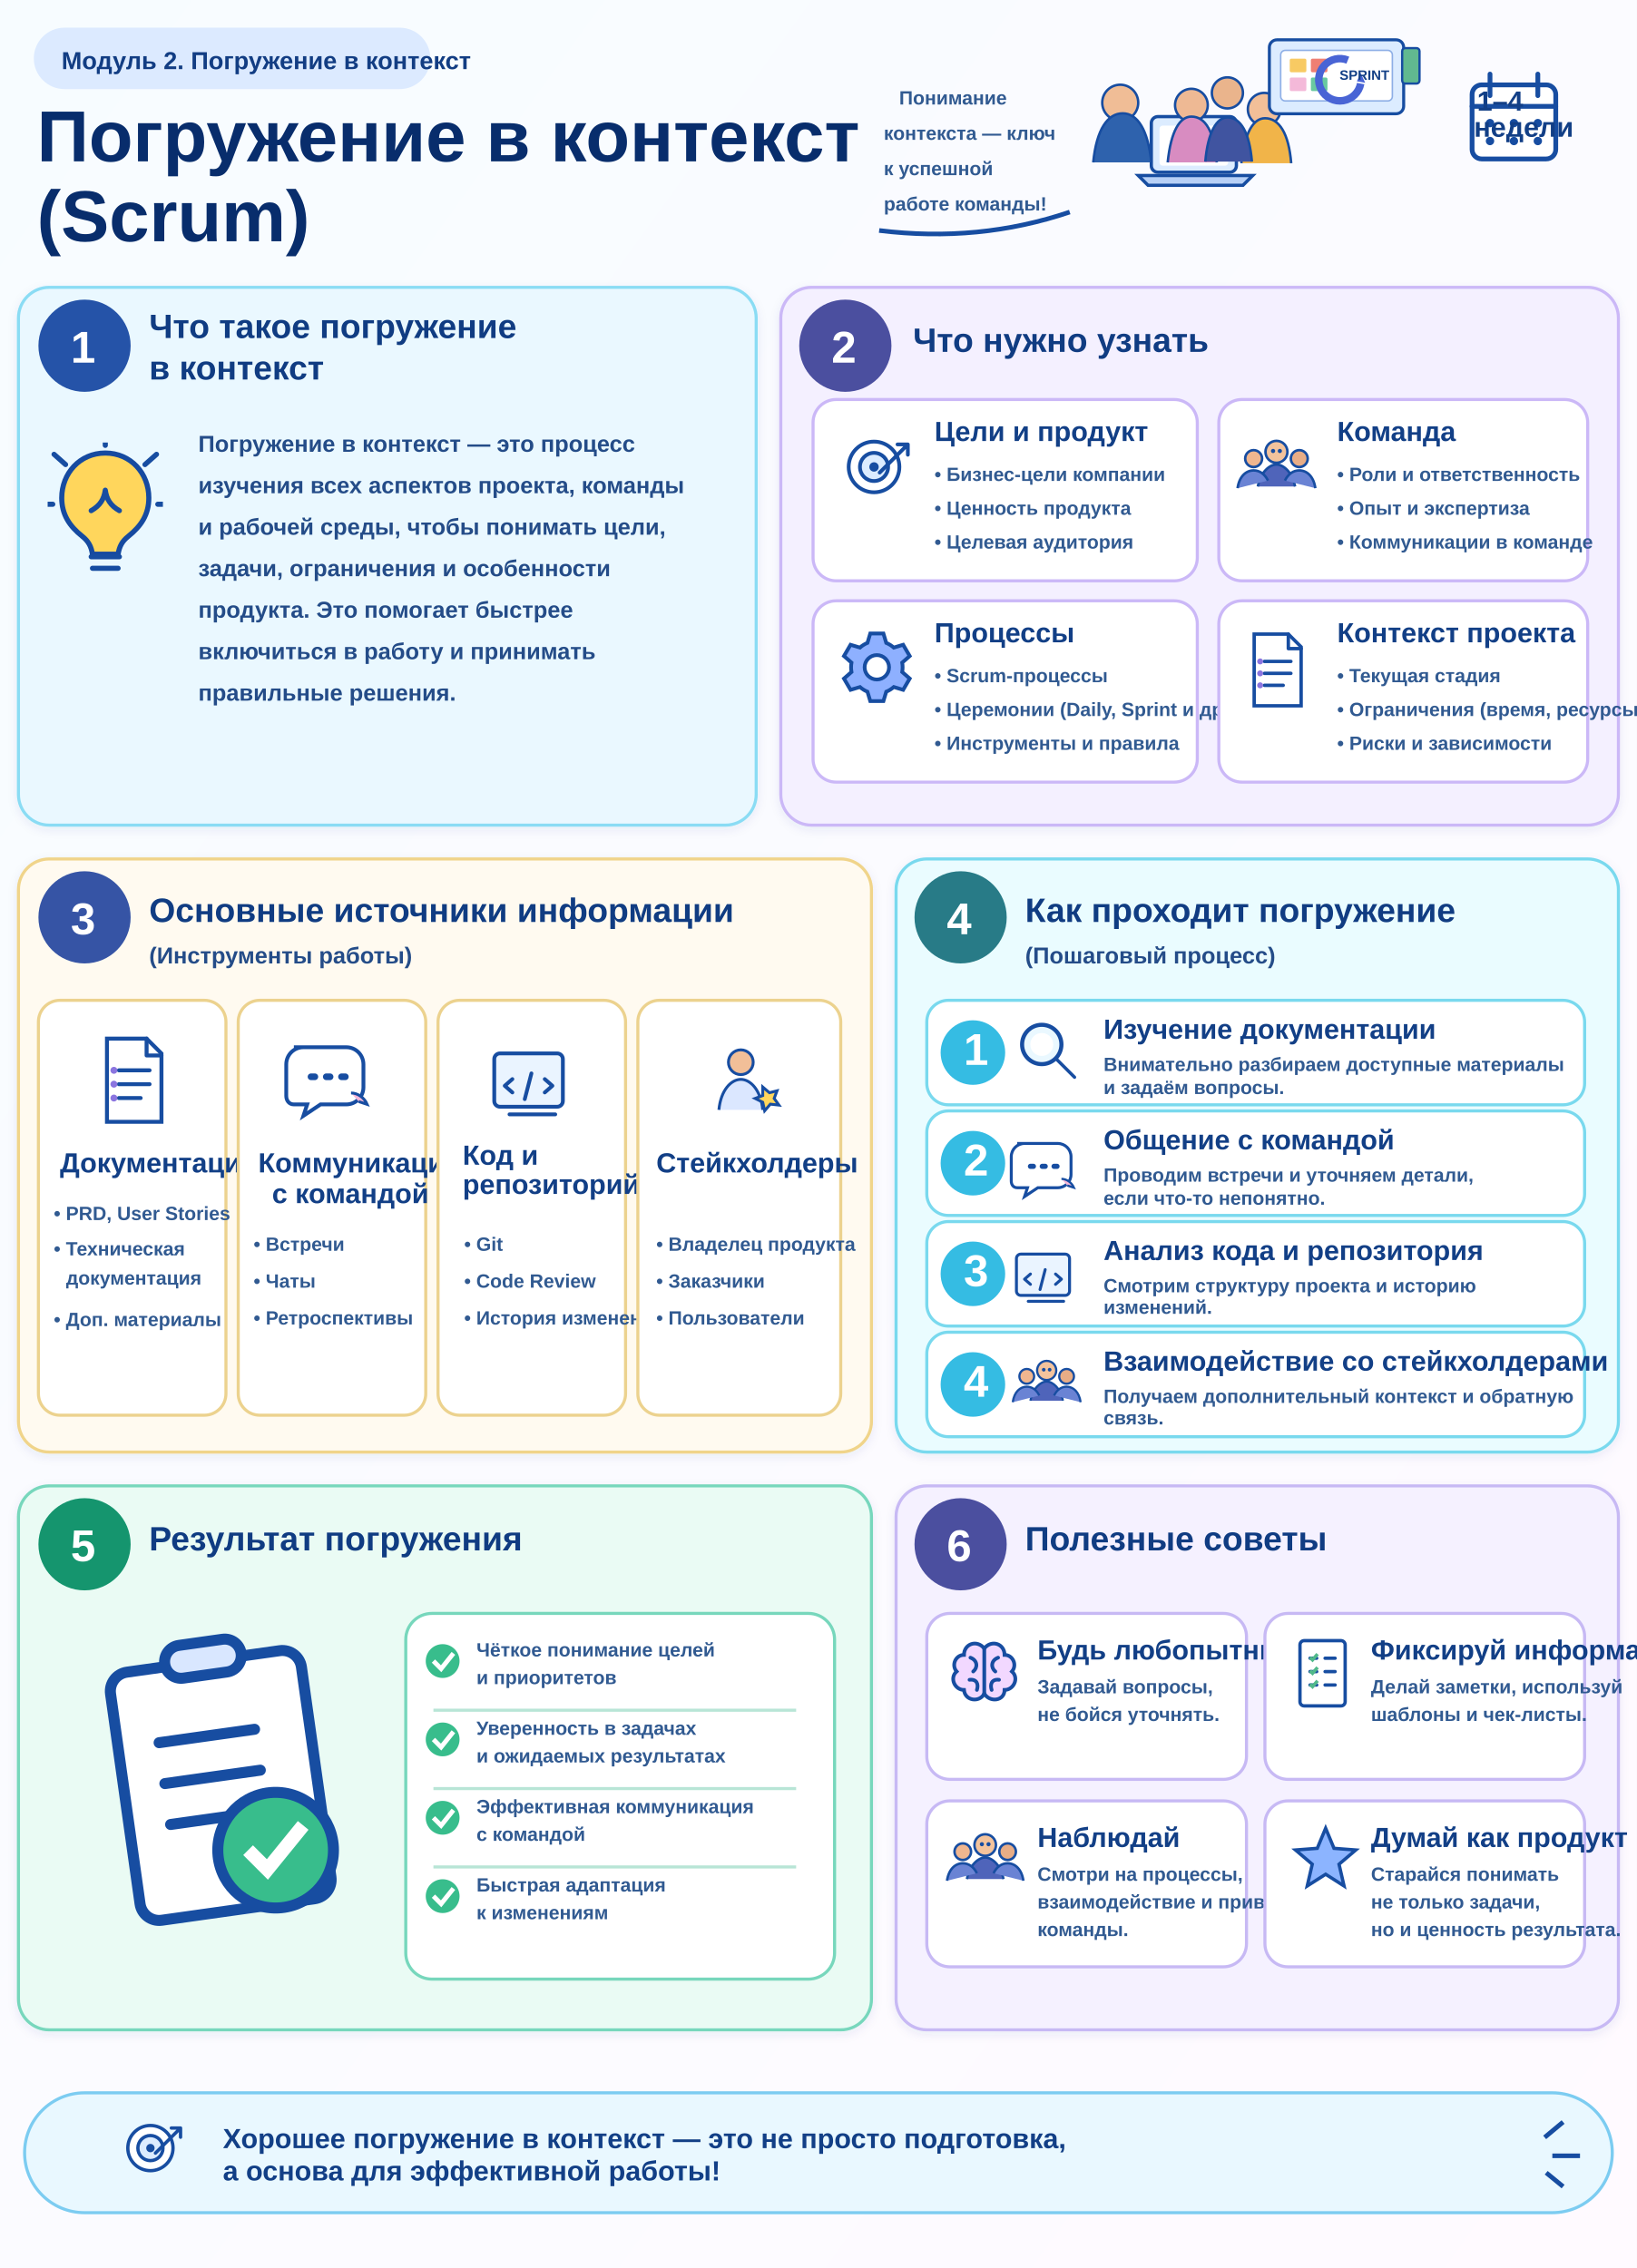
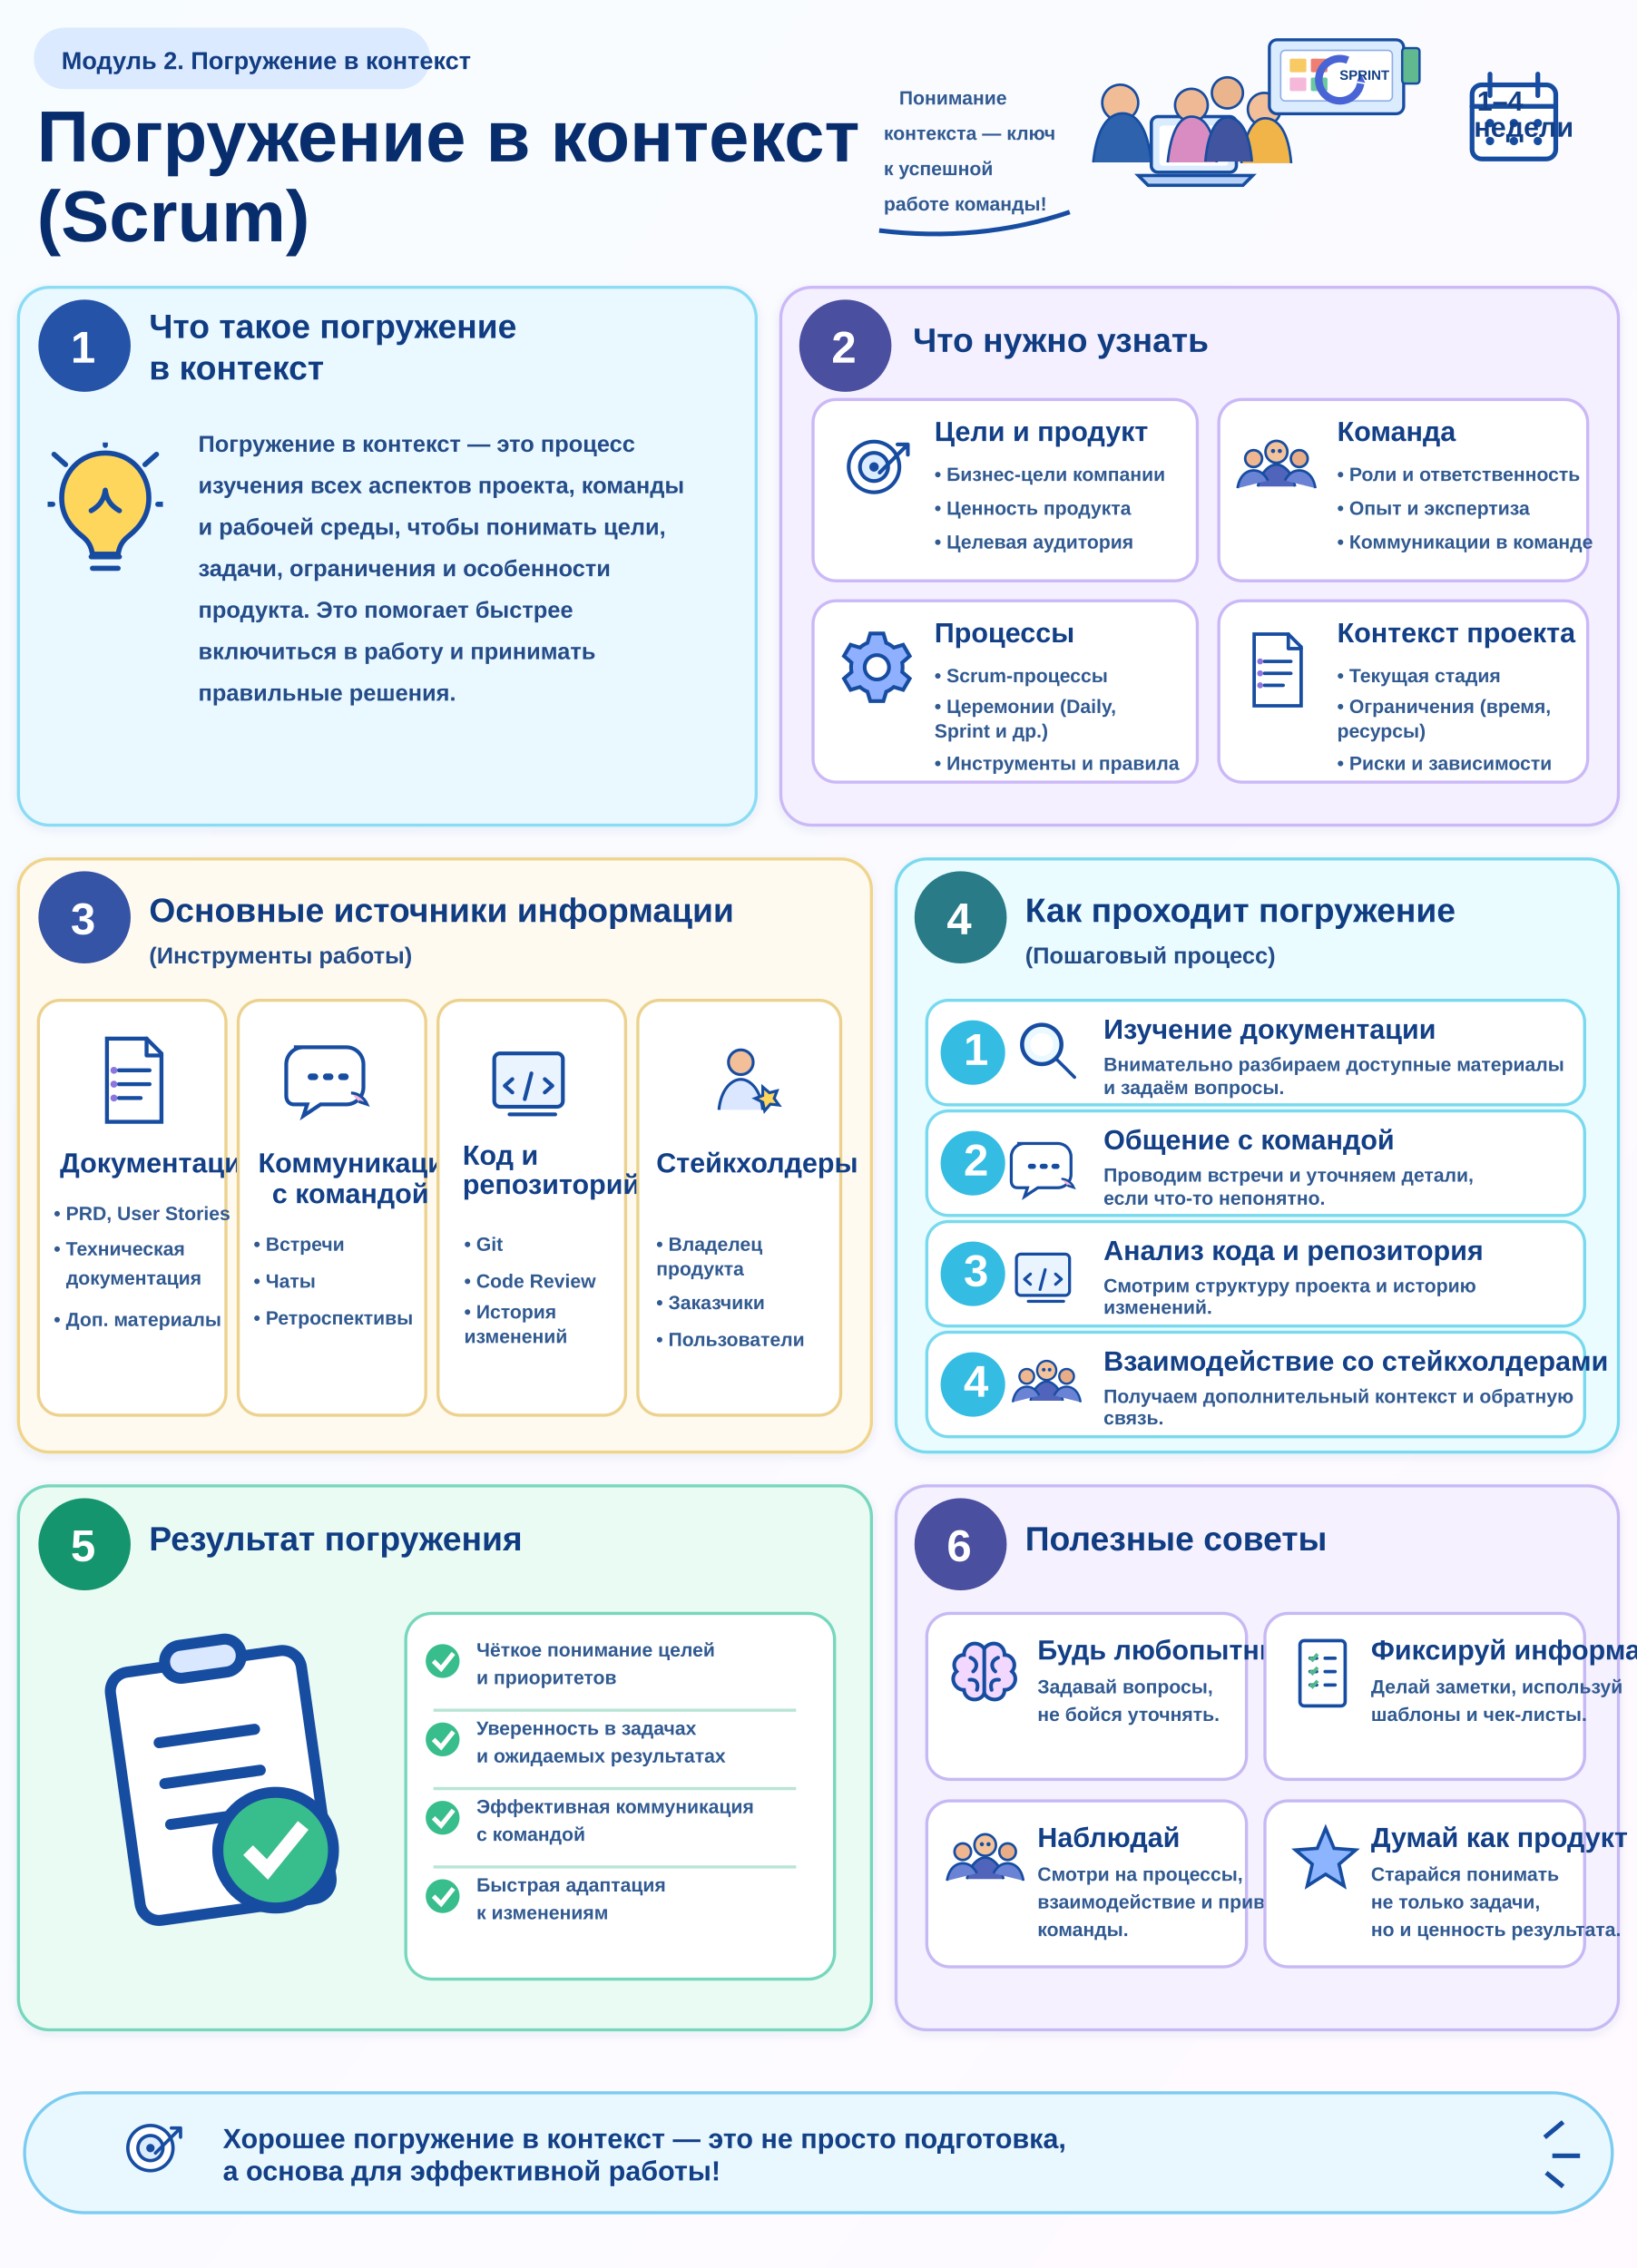
<svg xmlns="http://www.w3.org/2000/svg" viewBox="0 0 1065 1476" role="img" aria-labelledby="title desc">
  <defs>
    <linearGradient id="paper" x1="0" y1="0" x2="1" y2="1">
      <stop stop-color="#f7fcff" />
      <stop offset="1" stop-color="#fffaff" />
    </linearGradient>
    <filter id="shadow" x="-10%" y="-10%" width="120%" height="120%">
      <feDropShadow dx="0" dy="2" stdDeviation="3" flood-color="#173f8f" flood-opacity=".08" />
    </filter>
    <style>
    .title{font:800 47px Arial,sans-serif;fill:#082d6c}.h{font:800 22px Arial,sans-serif;fill:#103c82}
    .h2{font:800 18px Arial,sans-serif;fill:#123f86}.body{font:600 15px Arial,sans-serif;fill:#244c88}
    .small{font:600 12.5px Arial,sans-serif;fill:#315a91}.num{font:800 29px Arial,sans-serif;fill:#fff}
    .label{font:800 16px Arial,sans-serif;fill:#123d83}.card{stroke-width:2}
    .line{stroke:#174da1;stroke-width:4;stroke-linecap:round;stroke-linejoin:round;fill:none}
  </style>
    <symbol id="lightbulb" viewBox="0 0 90 110">
      <path d="M45 8c-20 0-34 16-34 35 0 13 6 22 16 30 5 4 7 8 8 14h20c1-6 3-10 8-14 10-8 16-17 16-30C79 24 65 8 45 8z" fill="#ffd65c" stroke="#164aa0" stroke-width="4" />
      <path d="M34 89h22M35 98h20" class="line" stroke-width="5" />
      <path d="M45 2V0M14 17 5 9M76 17l9-8M4 48H0M86 48h4" class="line" stroke-width="3" />
      <path d="M34 53c7-4 10-9 11-16 1 7 4 12 11 16" class="line" />
    </symbol>
    <symbol id="target" viewBox="0 0 90 90">
      <circle cx="42" cy="44" r="27" fill="#fff" stroke="#174da1" stroke-width="4" />
      <circle cx="42" cy="44" r="15" fill="#dcecff" stroke="#174da1" stroke-width="4" />
      <circle cx="42" cy="44" r="5" fill="#174da1" />
      <path d="M48 50 78 20M67 20h11v11" class="line" />
    </symbol>
    <symbol id="team" viewBox="0 0 100 90">
      <circle cx="50" cy="26" r="13" fill="#f3c39c" stroke="#174da1" stroke-width="3" />
      <circle cx="23" cy="34" r="10" fill="#f0b68f" stroke="#174da1" stroke-width="3" />
      <circle cx="77" cy="34" r="10" fill="#e8ad86" stroke="#174da1" stroke-width="3" />
      <path d="M28 67c3-17 14-26 22-26s19 9 22 26" fill="#4f64ba" stroke="#174da1" stroke-width="3" />
      <path d="M4 69c2-14 10-21 19-21 7 0 13 4 17 12M96 69c-2-14-10-21-19-21-7 0-13 4-17 12" fill="#6a83d4" stroke="#174da1" stroke-width="3" />
      <circle cx="46" cy="25" r="2.5" fill="#174da1" />
      <circle cx="54" cy="25" r="2.5" fill="#174da1" />
    </symbol>
    <symbol id="gear" viewBox="0 0 90 90">
      <path d="M38 7h14l3 10a29 29 0 0 1 8 5l10-3 7 12-8 7a29 29 0 0 1 0 10l8 7-7 12-10-3a29 29 0 0 1-8 5l-3 10H38l-3-10a29 29 0 0 1-8-5l-10 3-7-12 8-7a29 29 0 0 1 0-10l-8-7 7-12 10 3a29 29 0 0 1 8-5z" fill="#8eb0ff" stroke="#174da1" stroke-width="4" />
      <circle cx="45" cy="43" r="13" fill="#fff" stroke="#174da1" stroke-width="4" />
    </symbol>
    <symbol id="document" viewBox="0 0 90 100">
      <path d="M18 8h40l15 15v69H18z" fill="#fff" stroke="#174da1" stroke-width="4" />
      <path d="M58 8v17h15M30 40h31M30 54h31M30 68h22" class="line" stroke-width="4" />
      <path d="M25 40h0M25 54h0M25 68h0" stroke="#8b75df" stroke-width="7" stroke-linecap="round" />
    </symbol>
    <symbol id="chat" viewBox="0 0 100 90">
      <path d="M10 12h55c10 0 18 8 18 18v24c0 10-8 18-18 18H38L20 84l4-12H10c-5 0-8-4-8-9V30c0-10 8-18 18-18z" fill="#fff" stroke="#174da1" stroke-width="4" />
      <path d="M28 43h4M44 43h4M60 43h4" stroke="#174da1" stroke-width="7" stroke-linecap="round" />
      <path d="M70 60c7 0 14 5 17 12l-9-3" fill="#f6b7d8" stroke="#174da1" stroke-width="3" />
    </symbol>
    <symbol id="code" viewBox="0 0 100 90">
      <rect x="9" y="12" width="72" height="56" rx="6" fill="#eaf4ff" stroke="#174da1" stroke-width="4" />
      <path d="M28 39 20 46l8 7M62 39l8 7-8 7M48 33l-7 27" class="line" stroke-width="4" />
      <path d="M25 76h48" class="line" stroke-width="6" />
    </symbol>
    <symbol id="stakeholder" viewBox="0 0 100 95">
      <circle cx="50" cy="27" r="13" fill="#f2bf98" stroke="#174da1" stroke-width="3" />
      <path d="M27 77c2-21 13-32 23-32s21 11 23 32" fill="#dbe7ff" stroke="#174da1" stroke-width="3" />
      <path d="M73 53l7 6 8-2-3 8 5 7-9-1-6 7-2-9-8-4 8-3z" fill="#ffd65c" stroke="#174da1" stroke-width="3" />
    </symbol>
    <symbol id="search" viewBox="0 0 90 90">
      <circle cx="39" cy="37" r="24" fill="#eaf8ff" stroke="#174da1" stroke-width="5" />
      <path d="m57 55 22 22" class="line" stroke-width="8" />
      <circle cx="39" cy="37" r="14" fill="#fff" />
    </symbol>
    <symbol id="brain" viewBox="0 0 90 90">
      <path d="M44 18c-8-10-22-5-22 7-9 0-14 11-8 18-8 7-2 20 8 20 1 12 17 14 22 4 6 10 22 8 22-4 10 0 16-13 8-20 6-7 1-18-8-18 0-12-14-17-22-7z" fill="#f2d8ff" stroke="#174da1" stroke-width="4" />
      <path d="M44 19v49M29 28c8 3 8 11 3 15M59 28c-8 3-8 11-3 15M28 52c8-1 10 5 8 11M60 52c-8-1-10 5-8 11" class="line" stroke-width="3" />
    </symbol>
    <symbol id="checklist" viewBox="0 0 90 100">
      <rect x="18" y="10" width="54" height="78" rx="5" fill="#fff" stroke="#174da1" stroke-width="4" />
      <path d="M30 31h8M48 31h12M30 47h8M48 47h12M30 63h8M48 63h12" class="line" stroke-width="4" />
      <path d="m30 30 3 3 6-7M30 46l3 3 6-7M30 62l3 3 6-7" stroke="#51b98a" stroke-width="4" fill="none" />
    </symbol>
    <symbol id="star" viewBox="0 0 90 90">
      <path d="m45 7 10 24 26 2-20 17 6 26-22-14-22 14 6-26L9 33l26-2z" fill="#8cb4ff" stroke="#174da1" stroke-width="4" />
    </symbol>
    <symbol id="clipboard" viewBox="0 0 120 120">
      <rect x="25" y="17" width="70" height="91" rx="7" fill="#fff" stroke="#174da1" stroke-width="4" transform="rotate(-8 60 62)" />
      <rect x="46" y="10" width="28" height="12" rx="6" fill="#d9e7ff" stroke="#174da1" stroke-width="4" transform="rotate(-8 60 62)" />
      <path d="M40 44h35M40 59h35M40 74h25" class="line" stroke-width="4" transform="rotate(-8 60 62)" />
      <circle cx="80" cy="86" r="21" fill="#38bd8c" stroke="#174da1" stroke-width="4" />
      <path d="m70 86 7 7 13-16" stroke="#fff" stroke-width="5" fill="none" />
    </symbol>
    <symbol id="calendar" viewBox="0 0 90 90">
      <rect x="10" y="17" width="70" height="62" rx="8" fill="#fff" stroke="#174da1" stroke-width="4" />
      <path d="M10 35h70M25 8v18M65 8v18" class="line" />
      <path d="M25 49h0M45 49h0M65 49h0M25 64h0M45 64h0M65 64h0" stroke="#174da1" stroke-width="7" stroke-linecap="round" />
    </symbol>
    <symbol id="sprint" viewBox="0 0 220 130">
      <rect x="12" y="20" width="178" height="98" rx="10" fill="#dcecff" stroke="#174da1" stroke-width="4" />
      <rect x="27" y="34" width="148" height="67" rx="6" fill="#fff" stroke="#8eafe6" stroke-width="2" />
      <rect x="39" y="45" width="22" height="18" rx="2" fill="#f8ca63" />
      <rect x="67" y="45" width="22" height="18" rx="2" fill="#ef7f73" />
      <rect x="39" y="70" width="22" height="18" rx="2" fill="#f4b9d9" />
      <rect x="67" y="70" width="22" height="18" rx="2" fill="#69c9a0" />
      <path d="M116 47a28 28 0 1 0 17 31" fill="none" stroke="#4964d5" stroke-width="10" />
      <path d="m139 77-11-2 5-11" fill="#4964d5" />
      <text x="105" y="73" class="h2" font-size="19">SPRINT</text>
      <rect x="188" y="31" width="23" height="47" rx="4" fill="#61b990" stroke="#174da1" stroke-width="3" />
    </symbol>
    <symbol id="people-laptop" viewBox="0 0 310 180">
      <rect x="111" y="71" width="104" height="68" rx="8" fill="#dcecff" stroke="#174da1" stroke-width="4" />
      <rect x="121" y="82" width="84" height="49" rx="4" fill="#fff" />
      <path d="M95 143h140l-12 12H107z" fill="#b7d0f6" stroke="#174da1" stroke-width="4" />
      <circle cx="73" cy="54" r="22" fill="#f0bd96" stroke="#174da1" stroke-width="3" />
      <path d="M40 127c4-41 18-60 36-60 18 0 31 20 35 60" fill="#2e62ad" stroke="#174da1" stroke-width="3" />
      <circle cx="160" cy="57" r="20" fill="#eeb994" stroke="#174da1" stroke-width="3" />
      <path d="M131 127c4-39 15-56 29-56 17 0 28 18 31 56" fill="#d88cc1" stroke="#174da1" stroke-width="3" />
      <circle cx="249" cy="62" r="20" fill="#f2bf98" stroke="#174da1" stroke-width="3" />
      <path d="M221 128c4-38 15-55 29-55 17 0 29 18 32 55" fill="#f1b449" stroke="#174da1" stroke-width="3" />
      <circle cx="204" cy="42" r="19" fill="#eab48c" stroke="#174da1" stroke-width="3" />
      <path d="M177 126c3-36 14-54 27-54 16 0 27 18 30 54" fill="#4054a0" stroke="#174da1" stroke-width="3" />
    </symbol>
  </defs>
  <rect width="1065" height="1476" fill="url(#paper)" />
  <rect x="22" y="18" width="258" height="40" rx="20" fill="#dceaff" />
  <text x="40" y="45" class="label">Модуль 2. Погружение в контекст</text>
  <text x="24" y="105" class="title">Погружение в контекст</text>
  <text x="24" y="157" class="title">(Scrum)</text>
  <text x="585" y="68" class="small" font-size="17">Понимание</text>
  <text x="575" y="91" class="small" font-size="17">контекста — ключ</text>
  <text x="575" y="114" class="small" font-size="17">к успешной</text>
  <text x="575" y="137" class="small" font-size="17">работе команды!</text>
  <path d="M572 150q65 8 124-12" stroke="#174da1" stroke-width="3" fill="none" />
  <use href="#people-laptop" x="690" y="38" width="165" height="96" />
  <use href="#sprint" x="820" y="16" width="108" height="64" />
  <use href="#calendar" x="950" y="42" width="70" height="70" />
  <text x="961" y="72" class="h2" font-size="14">1–4</text>
  <text x="959" y="89" class="h2" font-size="12">недели</text>
  <rect x="12" y="187" width="480" height="350" rx="20" fill="#eaf8ff" stroke="#8adcf4" class="card" filter="url(#shadow)" />
  <circle cx="55" cy="225" r="30" fill="#2553a8" />
  <text x="46" y="236" class="num">1</text>
  <text x="97" y="220" class="h">Что такое погружение</text>
  <text x="97" y="247" class="h">в контекст</text>
  <use href="#lightbulb" x="31" y="288" width="75" height="92" />
  <text x="129" y="294" class="body">Погружение в контекст — это процесс</text>
  <text x="129" y="321" class="body">изучения всех аспектов проекта, команды</text>
  <text x="129" y="348" class="body">и рабочей среды, чтобы понимать цели,</text>
  <text x="129" y="375" class="body">задачи, ограничения и особенности</text>
  <text x="129" y="402" class="body">продукта. Это помогает быстрее</text>
  <text x="129" y="429" class="body">включиться в работу и принимать</text>
  <text x="129" y="456" class="body">правильные решения.</text>
  <rect x="508" y="187" width="545" height="350" rx="20" fill="#f4f0ff" stroke="#cbb8f7" class="card" filter="url(#shadow)" />
  <circle cx="550" cy="225" r="30" fill="#4b4f9f" />
  <text x="541" y="236" class="num">2</text>
  <text x="594" y="229" class="h">Что нужно узнать</text>
  <rect x="529" y="260" width="250" height="118" rx="15" fill="#fff" stroke="#cbb8f7" stroke-width="2" />
  <use href="#target" x="543" y="277" width="55" height="55" />
  <text x="608" y="287" class="h2">Цели и продукт</text>
  <text x="608" y="313" class="small">• Бизнес-цели компании</text>
  <text x="608" y="335" class="small">• Ценность продукта</text>
  <text x="608" y="357" class="small">• Целевая аудитория</text>
  <rect x="793" y="260" width="240" height="118" rx="15" fill="#fff" stroke="#cbb8f7" stroke-width="2" />
  <use href="#team" x="803" y="277" width="55" height="55" />
  <text x="870" y="287" class="h2">Команда</text>
  <text x="870" y="313" class="small">• Роли и ответственность</text>
  <text x="870" y="335" class="small">• Опыт и экспертиза</text>
  <text x="870" y="357" class="small">• Коммуникации в команде</text>
  <rect x="529" y="391" width="250" height="118" rx="15" fill="#fff" stroke="#cbb8f7" stroke-width="2" />
  <use href="#gear" x="543" y="408" width="55" height="55" />
  <text x="608" y="418" class="h2">Процессы</text>
  <text x="608" y="444" class="small">• Scrum-процессы</text>
-   <text x="608" y="466" class="small">• Церемонии (Daily, Sprint и др.)</text>
-   <text x="608" y="488" class="small">• Инструменты и правила</text>
+   <text x="608" y="464" class="small">• Церемонии (Daily,</text>
+   <text x="608" y="480" class="small">  Sprint и др.)</text>
+   <text x="608" y="501" class="small">• Инструменты и правила</text>
  <rect x="793" y="391" width="240" height="118" rx="15" fill="#fff" stroke="#cbb8f7" stroke-width="2" />
  <use href="#document" x="806" y="406" width="50" height="60" />
  <text x="870" y="418" class="h2">Контекст проекта</text>
  <text x="870" y="444" class="small">• Текущая стадия</text>
-   <text x="870" y="466" class="small">• Ограничения (время, ресурсы)</text>
-   <text x="870" y="488" class="small">• Риски и зависимости</text>
+   <text x="870" y="464" class="small">• Ограничения (время,</text>
+   <text x="870" y="480" class="small">  ресурсы)</text>
+   <text x="870" y="501" class="small">• Риски и зависимости</text>
  <rect x="12" y="559" width="555" height="386" rx="20" fill="#fffaf0" stroke="#f0d48a" class="card" filter="url(#shadow)" />
  <circle cx="55" cy="597" r="30" fill="#3654a5" />
  <text x="46" y="608" class="num">3</text>
  <text x="97" y="600" class="h">Основные источники информации</text>
  <text x="97" y="627" class="body">(Инструменты работы)</text>
  <rect x="25" y="651" width="122" height="270" rx="14" fill="#fff" stroke="#ecd28e" stroke-width="2" />
  <use href="#document" x="58" y="668" width="58" height="70" />
  <text x="39" y="763" class="h2" font-size="15">Документация</text>
  <text x="35" y="794" class="small">• PRD, User Stories</text>
  <text x="35" y="817" class="small">• Техническая</text>
  <text x="43" y="836" class="small">  документация</text>
  <text x="35" y="863" class="small">• Доп. материалы</text>
  <rect x="155" y="651" width="122" height="270" rx="14" fill="#fff" stroke="#ecd28e" stroke-width="2" />
  <use href="#chat" x="185" y="671" width="62" height="62" />
  <text x="168" y="763" class="h2" font-size="15">Коммуникация</text>
  <text x="177" y="783" class="h2" font-size="15">с командой</text>
  <text x="165" y="814" class="small">• Встречи</text>
  <text x="165" y="838" class="small">• Чаты</text>
  <text x="165" y="862" class="small">• Ретроспективы</text>
  <rect x="285" y="651" width="122" height="270" rx="14" fill="#fff" stroke="#ecd28e" stroke-width="2" />
  <use href="#code" x="316" y="675" width="62" height="62" />
  <text x="301" y="758" class="h2" font-size="13.5">Код и</text>
  <text x="301" y="777" class="h2" font-size="13.5">репозиторий</text>
  <text x="302" y="814" class="small">• Git</text>
  <text x="302" y="838" class="small">• Code Review</text>
-   <text x="302" y="862" class="small">• История изменений</text>
+   <text x="302" y="858" class="small">• История</text>
+   <text x="302" y="874" class="small">  изменений</text>
  <rect x="415" y="651" width="132" height="270" rx="14" fill="#fff" stroke="#ecd28e" stroke-width="2" />
  <use href="#stakeholder" x="451" y="669" width="62" height="70" />
  <text x="427" y="763" class="h2" font-size="13.5">Стейкхолдеры</text>
-   <text x="427" y="814" class="small">• Владелец продукта</text>
-   <text x="427" y="838" class="small">• Заказчики</text>
-   <text x="427" y="862" class="small">• Пользователи</text>
+   <text x="427" y="814" class="small">• Владелец</text>
+   <text x="427" y="830" class="small">  продукта</text>
+   <text x="427" y="852" class="small">• Заказчики</text>
+   <text x="427" y="876" class="small">• Пользователи</text>
  <rect x="583" y="559" width="470" height="386" rx="20" fill="#eafcff" stroke="#79d9ee" class="card" filter="url(#shadow)" />
  <circle cx="625" cy="597" r="30" fill="#287b87" />
  <text x="616" y="608" class="num">4</text>
  <text x="667" y="600" class="h">Как проходит погружение</text>
  <text x="667" y="627" class="body">(Пошаговый процесс)</text>
  <rect x="603" y="651" width="428" height="68" rx="14" fill="#fff" stroke="#79d9ee" stroke-width="2" />
  <circle cx="633" cy="685" r="21" fill="#35bce3" />
  <text x="627" y="693" class="num" font-size="18">1</text>
  <use href="#search" x="657" y="660" width="48" height="48" />
  <text x="718" y="676" class="h2" font-size="15">Изучение документации</text>
  <text x="718" y="697" class="small">Внимательно разбираем доступные материалы</text>
  <text x="718" y="712" class="small">и задаём вопросы.</text>
  <rect x="603" y="723" width="428" height="68" rx="14" fill="#fff" stroke="#79d9ee" stroke-width="2" />
  <circle cx="633" cy="757" r="21" fill="#35bce3" />
  <text x="627" y="765" class="num" font-size="18">2</text>
  <use href="#chat" x="657" y="736" width="48" height="48" />
  <text x="718" y="748" class="h2" font-size="15">Общение с командой</text>
  <text x="718" y="769" class="small">Проводим встречи и уточняем детали,</text>
  <text x="718" y="784" class="small">если что-то непонятно.</text>
  <rect x="603" y="795" width="428" height="68" rx="14" fill="#fff" stroke="#79d9ee" stroke-width="2" />
  <circle cx="633" cy="829" r="21" fill="#35bce3" />
  <text x="627" y="837" class="num" font-size="18">3</text>
  <use href="#code" x="657" y="808" width="48" height="48" />
  <text x="718" y="820" class="h2" font-size="15">Анализ кода и репозитория</text>
  <text x="718" y="841" class="small">Смотрим структуру проекта и историю</text>
  <text x="718" y="855" class="small">изменений.</text>
  <rect x="603" y="867" width="428" height="68" rx="14" fill="#fff" stroke="#79d9ee" stroke-width="2" />
  <circle cx="633" cy="901" r="21" fill="#35bce3" />
  <text x="627" y="909" class="num" font-size="18">4</text>
  <use href="#team" x="657" y="879" width="48" height="44" />
  <text x="718" y="892" class="h2" font-size="14">Взаимодействие со стейкхолдерами</text>
  <text x="718" y="913" class="small">Получаем дополнительный контекст и обратную</text>
  <text x="718" y="927" class="small">связь.</text>
  <rect x="12" y="967" width="555" height="354" rx="20" fill="#eafbf4" stroke="#77d7bc" class="card" filter="url(#shadow)" />
  <circle cx="55" cy="1005" r="30" fill="#15956e" />
  <text x="46" y="1016" class="num">5</text>
  <text x="97" y="1009" class="h">Результат погружения</text>
  <use href="#clipboard" x="36" y="1050" width="215" height="215" />
  <rect x="264" y="1050" width="279" height="238" rx="17" fill="#fff" stroke="#77d7bc" stroke-width="2" />
  <circle cx="288" cy="1081" r="11" fill="#38bd8c" />
  <path d="m282 1081 5 5 8-10" stroke="#fff" stroke-width="3" fill="none" />
  <text x="310" y="1078" class="small">Чёткое понимание целей</text>
  <text x="310" y="1096" class="small">и приоритетов</text>
  <path d="M282 1113h236M282 1164h236M282 1215h236" stroke="#b8e5d6" stroke-width="2" />
  <circle cx="288" cy="1132" r="11" fill="#38bd8c" />
  <path d="m282 1132 5 5 8-10" stroke="#fff" stroke-width="3" fill="none" />
  <text x="310" y="1129" class="small">Уверенность в задачах</text>
  <text x="310" y="1147" class="small">и ожидаемых результатах</text>
  <circle cx="288" cy="1183" r="11" fill="#38bd8c" />
  <path d="m282 1183 5 5 8-10" stroke="#fff" stroke-width="3" fill="none" />
  <text x="310" y="1180" class="small">Эффективная коммуникация</text>
  <text x="310" y="1198" class="small">с командой</text>
  <circle cx="288" cy="1234" r="11" fill="#38bd8c" />
  <path d="m282 1234 5 5 8-10" stroke="#fff" stroke-width="3" fill="none" />
  <text x="310" y="1231" class="small">Быстрая адаптация</text>
  <text x="310" y="1249" class="small">к изменениям</text>
  <rect x="583" y="967" width="470" height="354" rx="20" fill="#f5f1ff" stroke="#c7b9f4" class="card" filter="url(#shadow)" />
  <circle cx="625" cy="1005" r="30" fill="#4b4f9f" />
  <text x="616" y="1016" class="num">6</text>
  <text x="667" y="1009" class="h">Полезные советы</text>
  <rect x="603" y="1050" width="208" height="108" rx="15" fill="#fff" stroke="#c7b9f4" stroke-width="2" />
  <use href="#brain" x="614" y="1062" width="54" height="54" />
  <text x="675" y="1080" class="h2" font-size="13.5">Будь любопытным</text>
  <text x="675" y="1102" class="small">Задавай вопросы,</text>
  <text x="675" y="1120" class="small">не бойся уточнять.</text>
  <rect x="823" y="1050" width="208" height="108" rx="15" fill="#fff" stroke="#c7b9f4" stroke-width="2" />
  <use href="#checklist" x="836" y="1062" width="49" height="55" />
  <text x="892" y="1080" class="h2" font-size="13.5">Фиксируй информацию</text>
  <text x="892" y="1102" class="small">Делай заметки, используй</text>
  <text x="892" y="1120" class="small">шаблоны и чек-листы.</text>
  <rect x="603" y="1172" width="208" height="108" rx="15" fill="#fff" stroke="#c7b9f4" stroke-width="2" />
  <use href="#team" x="614" y="1184" width="54" height="54" />
  <text x="675" y="1202" class="h2" font-size="13.5">Наблюдай</text>
  <text x="675" y="1224" class="small">Смотри на процессы,</text>
  <text x="675" y="1242" class="small">взаимодействие и привычки</text>
  <text x="675" y="1260" class="small">команды.</text>
  <rect x="823" y="1172" width="208" height="108" rx="15" fill="#fff" stroke="#c7b9f4" stroke-width="2" />
  <use href="#star" x="838" y="1186" width="49" height="49" />
  <text x="892" y="1202" class="h2" font-size="13.5">Думай как продукт</text>
  <text x="892" y="1224" class="small">Старайся понимать</text>
  <text x="892" y="1242" class="small">не только задачи,</text>
  <text x="892" y="1260" class="small">но и ценность результата.</text>
  <rect x="16" y="1362" width="1033" height="78" rx="39" fill="#e9f8ff" stroke="#7cccf1" stroke-width="2" />
  <use href="#target" x="75" y="1374" width="49" height="49" />
  <text x="145" y="1398" class="h2" font-size="14.5">Хорошее погружение в контекст — это не просто подготовка,</text>
  <text x="145" y="1419" class="h2" font-size="14.5">а основа для эффективной работы!</text>
  <path d="M1005 1391l12-10M1010 1403l18 0M1006 1414l11 9" stroke="#174da1" stroke-width="3" fill="none" />
</svg>
